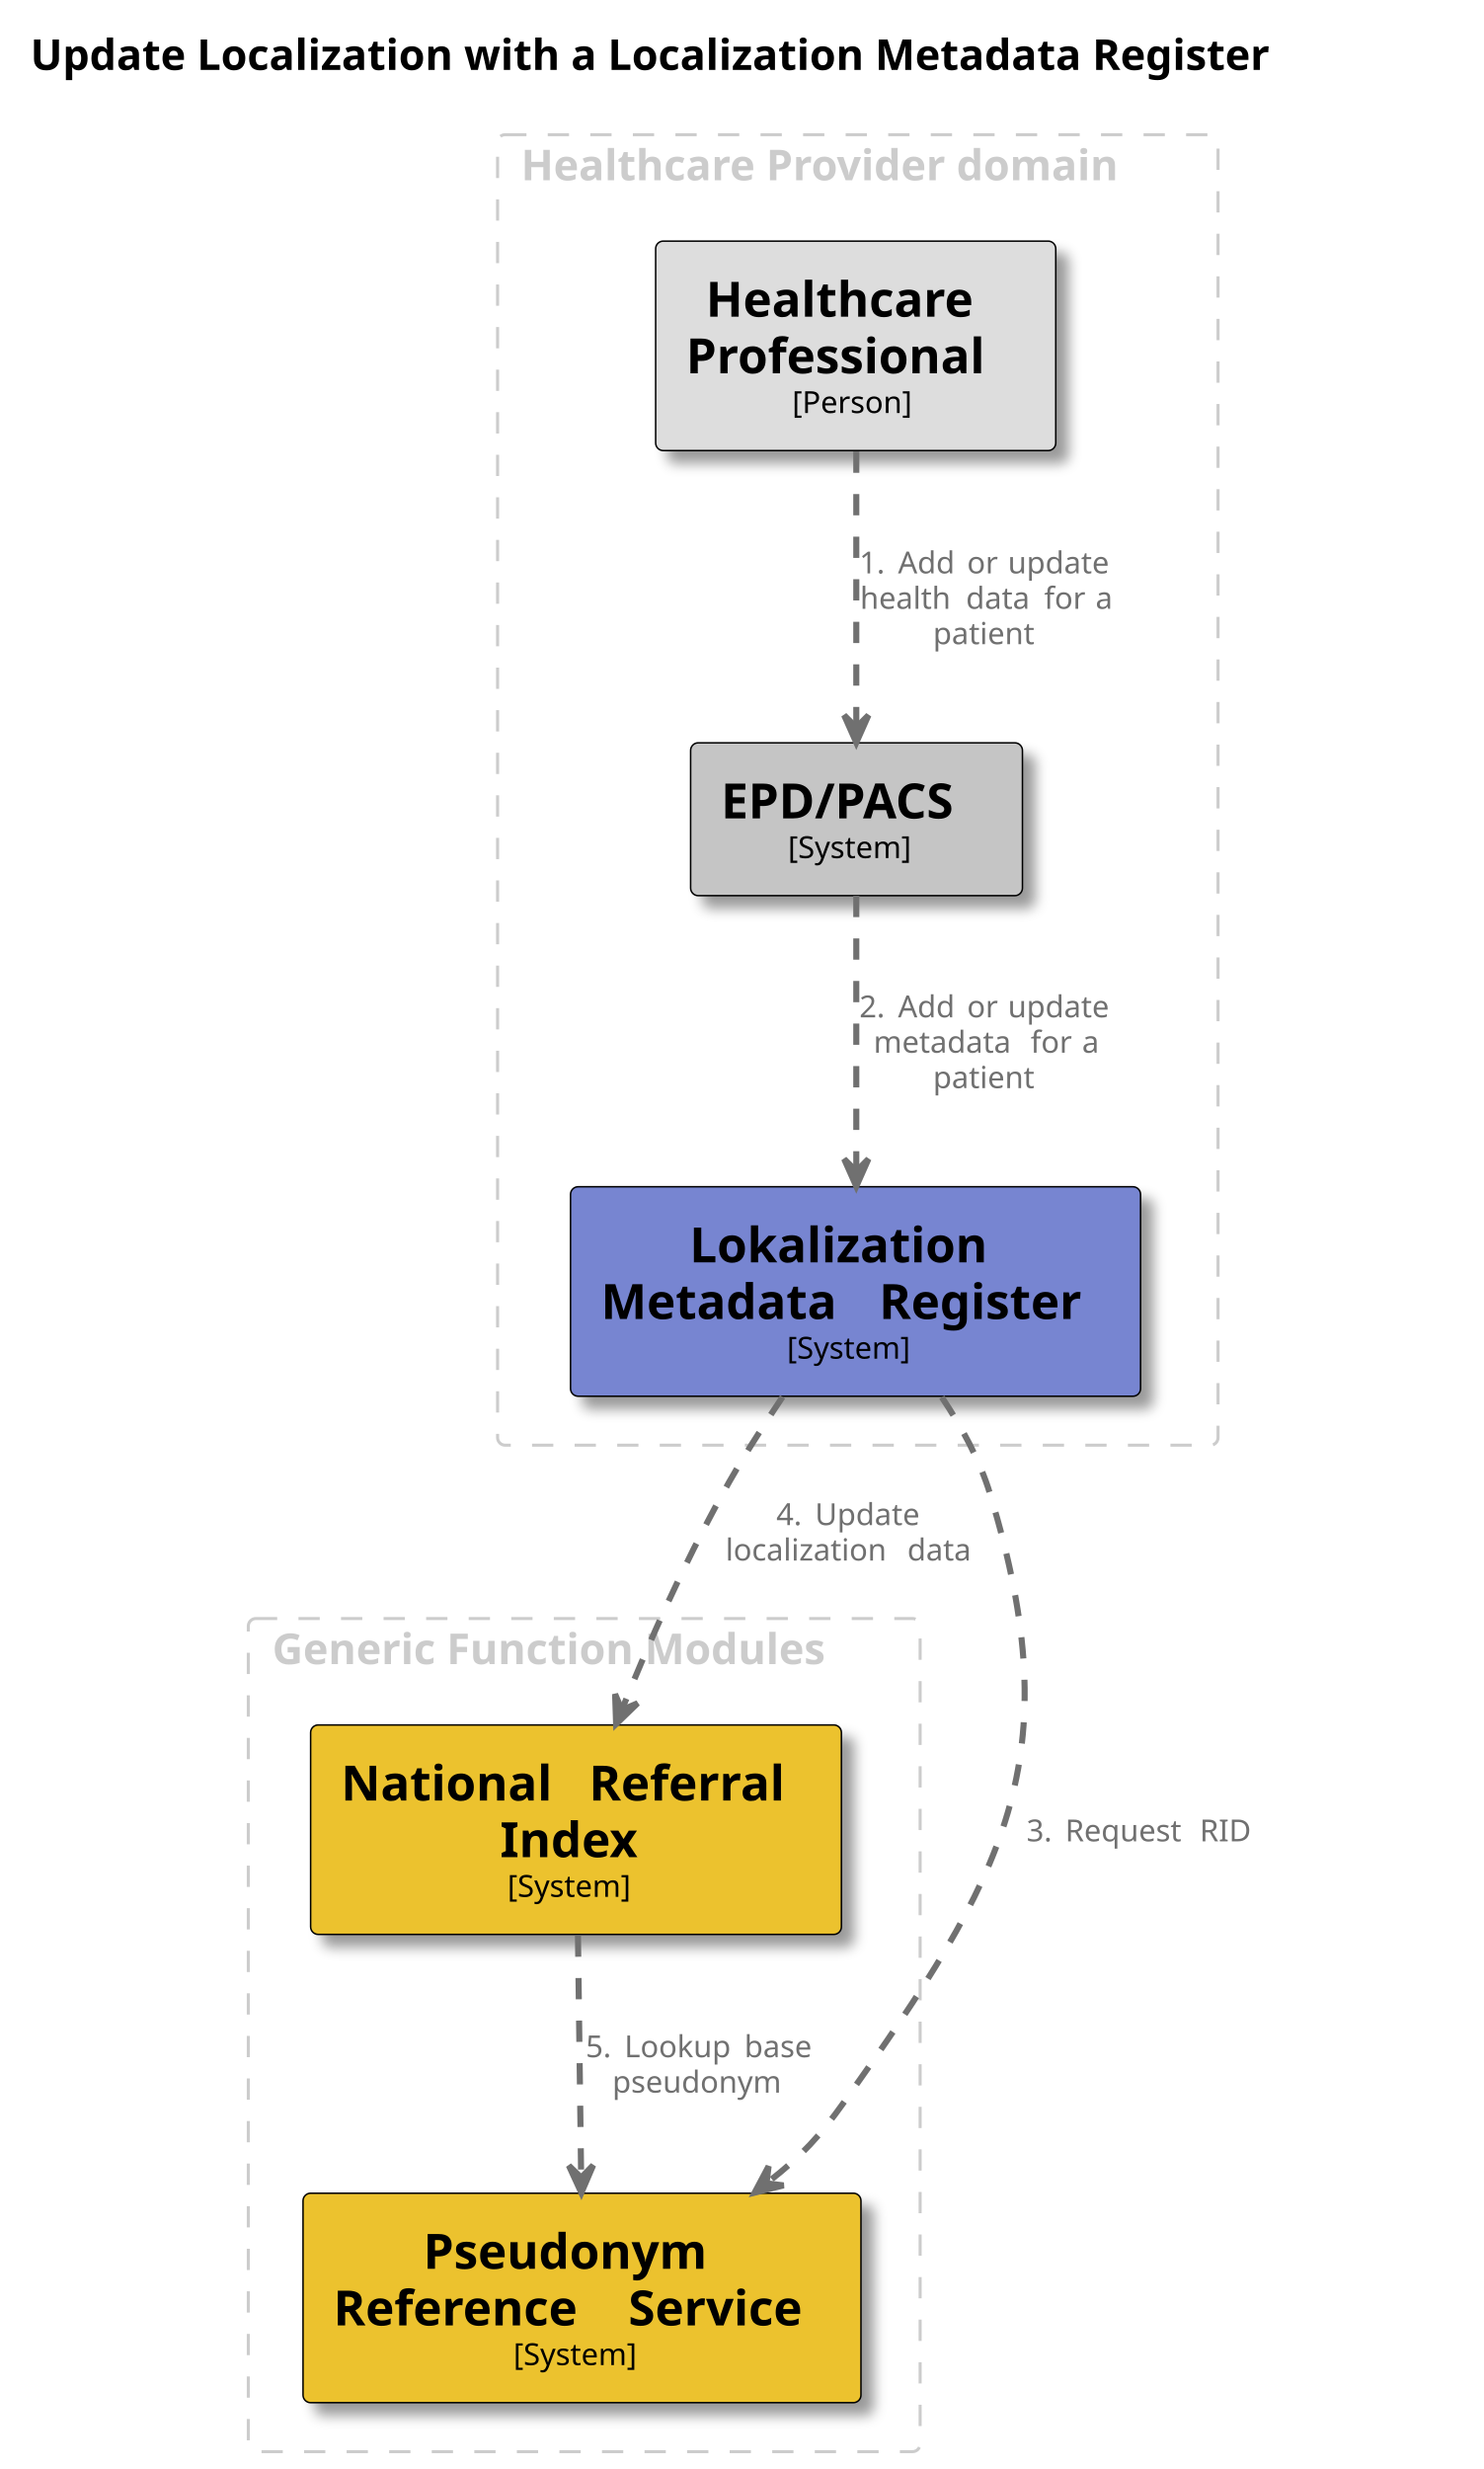
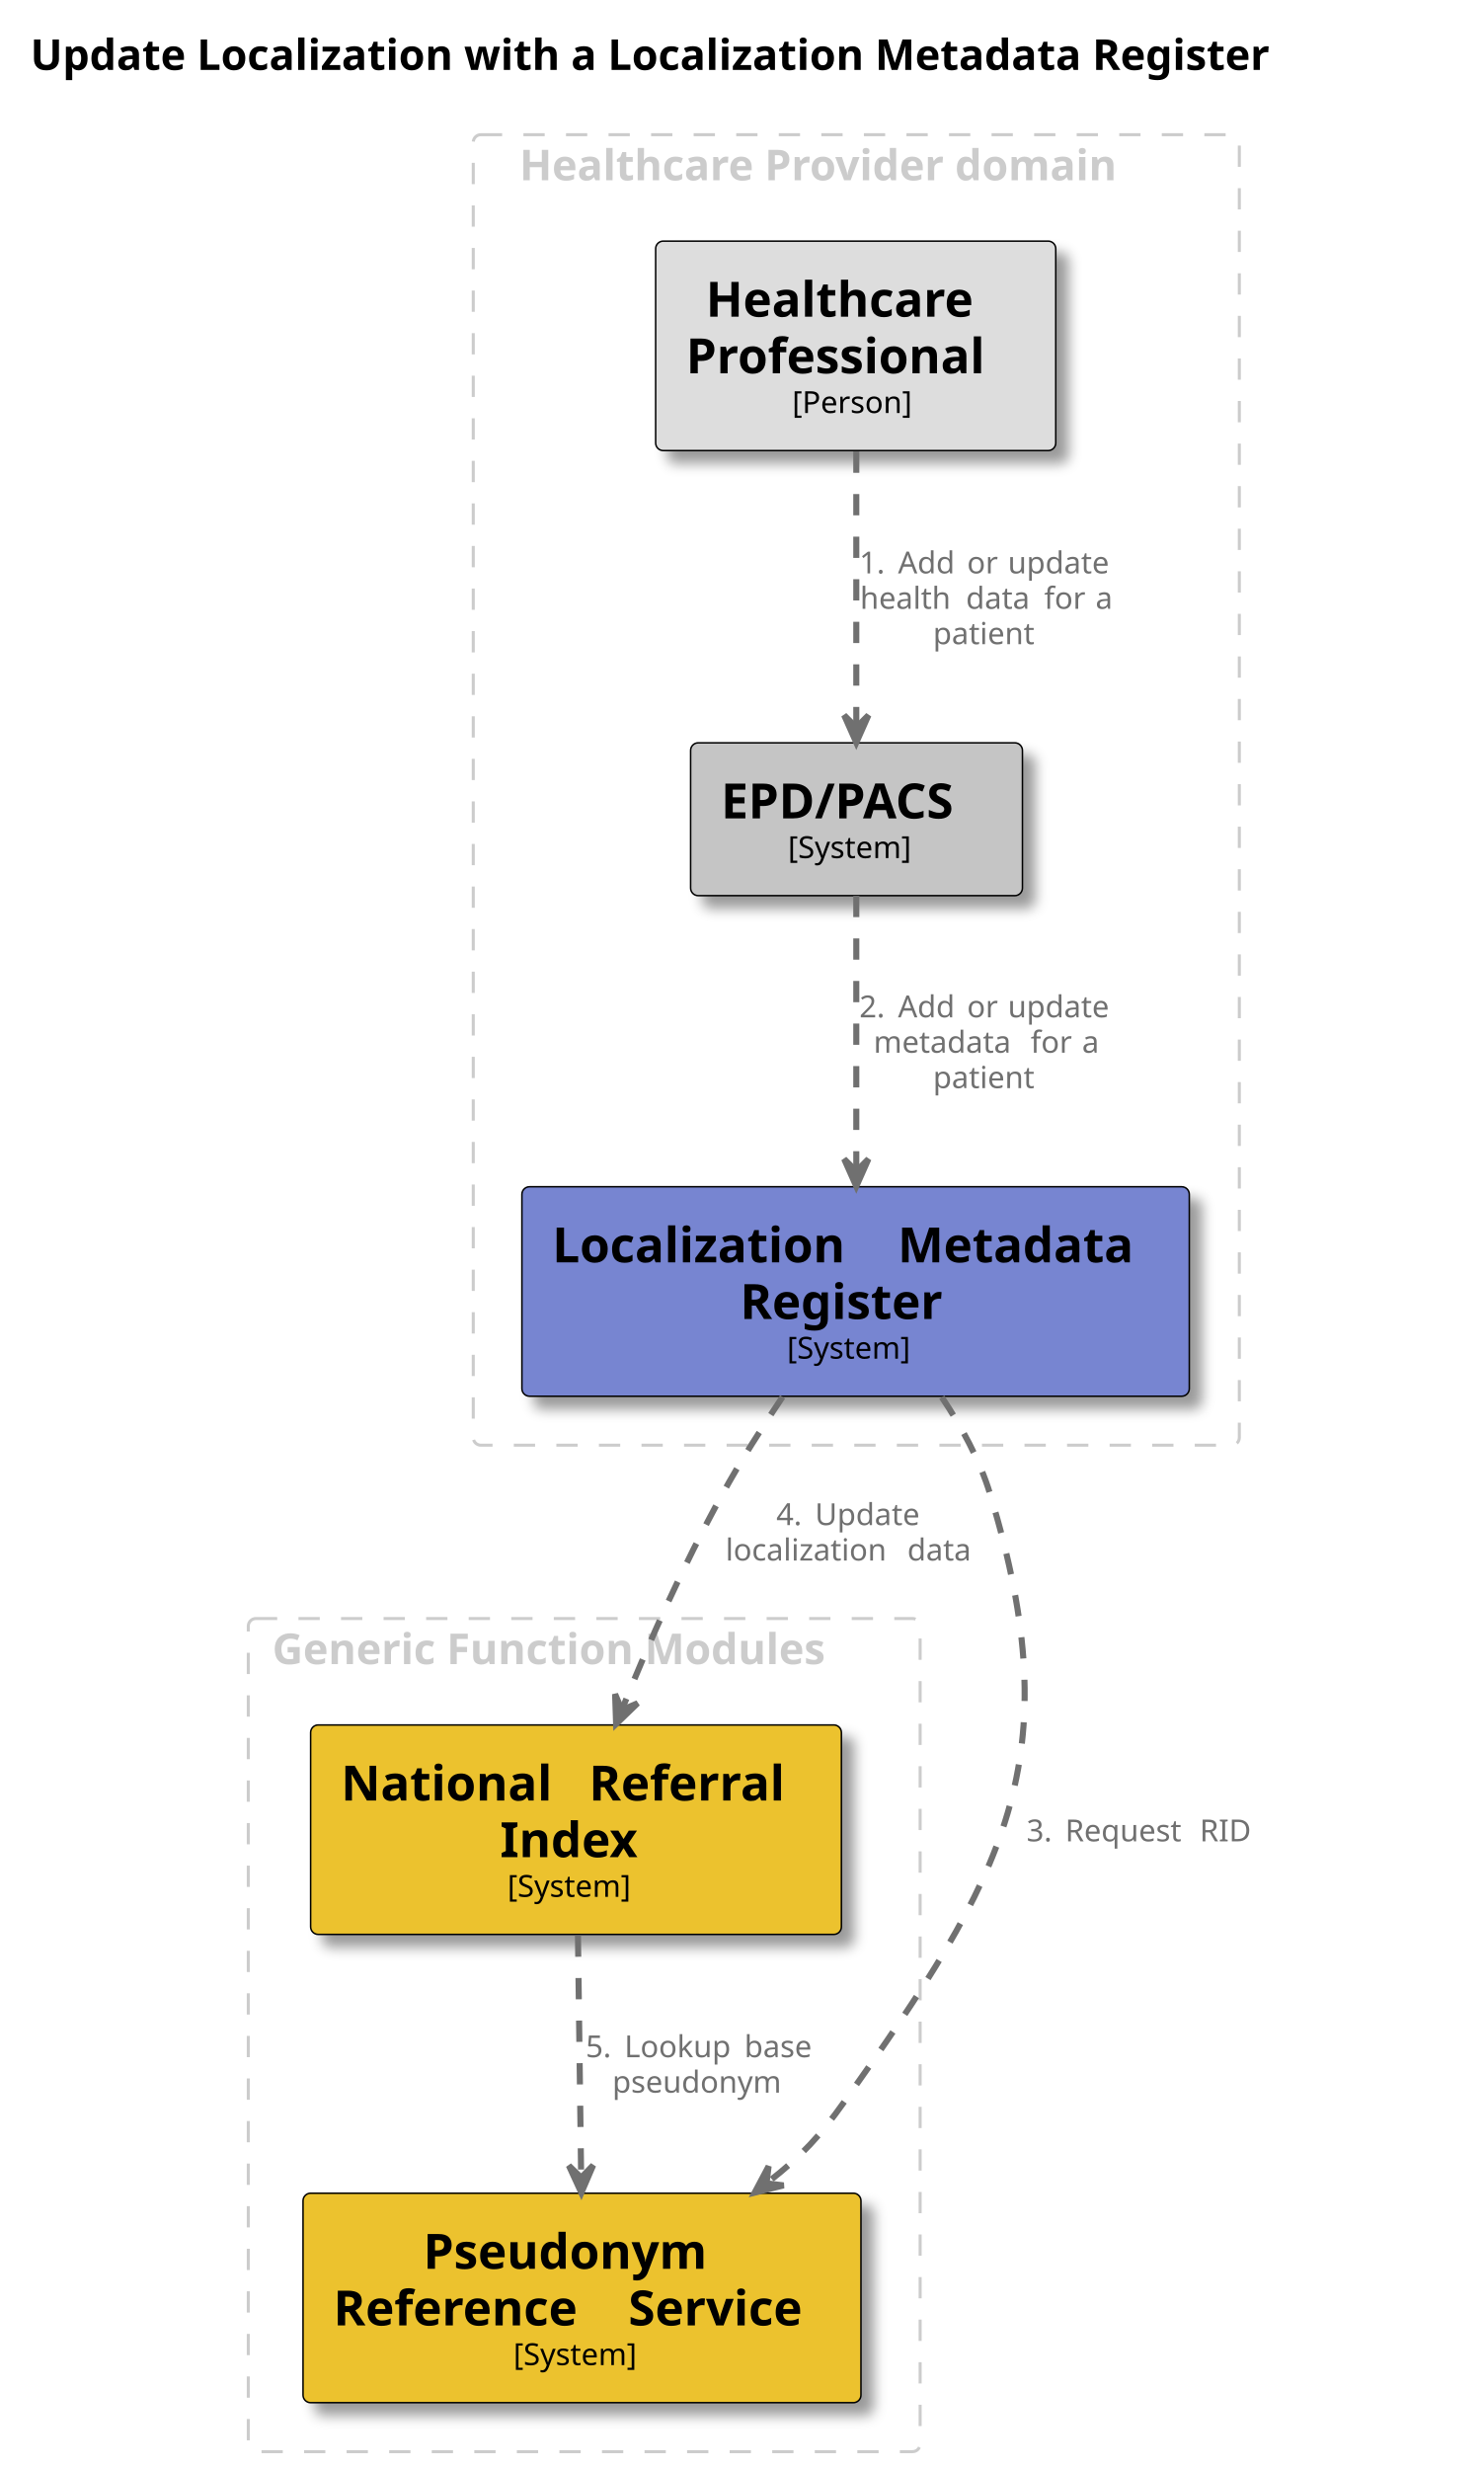
<svg xmlns="http://www.w3.org/2000/svg" contentStyleType="text/css" height="812px" preserveAspectRatio="none" style="width:488px;height:812px;background:#FFFFFF;" version="1.1" viewBox="0 0 488 812" width="488px" zoomAndPan="magnify">
  <defs>
-     <filter height="300%" id="f19hyundsbhgm6" width="300%" x="-1" y="-1">
+     <filter height="300%" id="fvfph7n572j5m" width="300%" x="-1" y="-1">
      <feGaussianBlur result="blurOut" stdDeviation="2.0" />
      <feColorMatrix in="blurOut" result="blurOut2" type="matrix" values="0 0 0 0 0 0 0 0 0 0 0 0 0 0 0 0 0 0 .4 0" />
      <feOffset dx="4.0" dy="4.0" in="blurOut2" result="blurOut3" />
      <feBlend in="SourceGraphic" in2="blurOut3" mode="normal" />
    </filter>
  </defs>
  <g>
    <text fill="#000000" font-family="sans-serif" font-size="14" font-weight="bold" lengthAdjust="spacing" textLength="460.934" x="10" y="22.995">Update Localization with a Localization Metadata Register</text>
    <g id="cluster_group1">
      <rect fill="none" height="274" rx="2.5" ry="2.5" style="stroke:#CCCCCC;stroke-width:1.0;stroke-dasharray:7.0,7.0;" width="221" x="81.684" y="532.297" />
      <text fill="#CCCCCC" font-family="sans-serif" font-size="14" font-weight="bold" lengthAdjust="spacing" textLength="205.235" x="89.566" y="547.292">Generic Function Modules</text>
    </g>
    <g id="cluster_group2">
-       <rect fill="none" height="431" rx="2.5" ry="2.5" style="stroke:#CCCCCC;stroke-width:1.0;stroke-dasharray:7.0,7.0;" width="237" x="163.684" y="44.297" />
-       <text fill="#CCCCCC" font-family="sans-serif" font-size="14" font-weight="bold" lengthAdjust="spacing" textLength="221.58" x="171.394" y="59.292">Healthcare Provider domain</text>
+       <rect fill="none" height="431" rx="2.5" ry="2.5" style="stroke:#CCCCCC;stroke-width:1.0;stroke-dasharray:7.0,7.0;" width="252" x="155.684" y="44.297" />
+       <text fill="#CCCCCC" font-family="sans-serif" font-size="14" font-weight="bold" lengthAdjust="spacing" textLength="221.58" x="170.894" y="59.292">Healthcare Provider domain</text>
    </g>
    <g id="elem_PseudonymReferenceService">
-       <rect fill="#ECC22E" filter="url(#f19hyundsbhgm6)" height="68.891" rx="2.5" ry="2.5" style="stroke:#000000;stroke-width:0.5;" width="183.539" x="99.684" y="721.297" />
+       <rect fill="#ECC22E" filter="url(#fvfph7n572j5m)" height="68.891" rx="2.5" ry="2.5" style="stroke:#000000;stroke-width:0.5;" width="183.539" x="99.684" y="721.297" />
      <text fill="#000000" font-family="sans-serif" font-size="16" font-weight="bold" lengthAdjust="spacing" textLength="104.43" x="139.239" y="746.148">Pseudonym</text>
      <text fill="#000000" font-family="sans-serif" font-size="16" font-weight="bold" lengthAdjust="spacing" textLength="91.453" x="109.684" y="764.773">Reference</text>
      <text fill="#000000" font-family="sans-serif" font-size="16" font-weight="bold" lengthAdjust="spacing" textLength="5.57" x="201.137" y="764.773"> </text>
      <text fill="#000000" font-family="sans-serif" font-size="16" font-weight="bold" lengthAdjust="spacing" textLength="66.516" x="206.708" y="764.773">Service</text>
      <text fill="#000000" font-family="sans-serif" font-size="10" lengthAdjust="spacing" textLength="45.093" x="168.907" y="777.829">[System]</text>
    </g>
    <g id="elem_NationalReferralIndex">
-       <rect fill="#ECC22E" filter="url(#f19hyundsbhgm6)" height="68.891" rx="2.5" ry="2.5" style="stroke:#000000;stroke-width:0.5;" width="174.602" x="102.184" y="567.297" />
+       <rect fill="#ECC22E" filter="url(#fvfph7n572j5m)" height="68.891" rx="2.5" ry="2.5" style="stroke:#000000;stroke-width:0.5;" width="174.602" x="102.184" y="567.297" />
      <text fill="#000000" font-family="sans-serif" font-size="16" font-weight="bold" lengthAdjust="spacing" textLength="75.984" x="112.184" y="592.148">National</text>
      <text fill="#000000" font-family="sans-serif" font-size="16" font-weight="bold" lengthAdjust="spacing" textLength="5.57" x="188.168" y="592.148"> </text>
      <text fill="#000000" font-family="sans-serif" font-size="16" font-weight="bold" lengthAdjust="spacing" textLength="73.047" x="193.739" y="592.148">Referral</text>
      <text fill="#000000" font-family="sans-serif" font-size="16" font-weight="bold" lengthAdjust="spacing" textLength="49.969" x="164.5" y="610.773">Index</text>
      <text fill="#000000" font-family="sans-serif" font-size="10" lengthAdjust="spacing" textLength="45.093" x="166.939" y="623.829">[System]</text>
    </g>
-     <g id="elem_LokalizationMetadataRegister">
-       <rect fill="#7785D1" filter="url(#f19hyundsbhgm6)" height="68.891" rx="2.5" ry="2.5" style="stroke:#000000;stroke-width:0.5;" width="187.508" x="187.684" y="390.297" />
-       <text fill="#000000" font-family="sans-serif" font-size="16" font-weight="bold" lengthAdjust="spacing" textLength="109.219" x="226.829" y="415.148">Lokalization</text>
-       <text fill="#000000" font-family="sans-serif" font-size="16" font-weight="bold" lengthAdjust="spacing" textLength="85.914" x="197.684" y="433.773">Metadata</text>
-       <text fill="#000000" font-family="sans-serif" font-size="16" font-weight="bold" lengthAdjust="spacing" textLength="5.57" x="283.598" y="433.773"> </text>
-       <text fill="#000000" font-family="sans-serif" font-size="16" font-weight="bold" lengthAdjust="spacing" textLength="76.023" x="289.168" y="433.773">Register</text>
-       <text fill="#000000" font-family="sans-serif" font-size="10" lengthAdjust="spacing" textLength="45.093" x="258.892" y="446.829">[System]</text>
+     <g id="elem_LocalizationMetadataRegister">
+       <rect fill="#7785D1" filter="url(#fvfph7n572j5m)" height="68.891" rx="2.5" ry="2.5" style="stroke:#000000;stroke-width:0.5;" width="219.547" x="171.684" y="390.297" />
+       <text fill="#000000" font-family="sans-serif" font-size="16" font-weight="bold" lengthAdjust="spacing" textLength="108.062" x="181.684" y="415.148">Localization</text>
+       <text fill="#000000" font-family="sans-serif" font-size="16" font-weight="bold" lengthAdjust="spacing" textLength="5.57" x="289.747" y="415.148"> </text>
+       <text fill="#000000" font-family="sans-serif" font-size="16" font-weight="bold" lengthAdjust="spacing" textLength="85.914" x="295.317" y="415.148">Metadata</text>
+       <text fill="#000000" font-family="sans-serif" font-size="16" font-weight="bold" lengthAdjust="spacing" textLength="76.023" x="243.446" y="433.773">Register</text>
+       <text fill="#000000" font-family="sans-serif" font-size="10" lengthAdjust="spacing" textLength="45.093" x="258.911" y="446.829">[System]</text>
    </g>
    <g id="elem_HealthcareProfessional">
-       <rect fill="#DDDDDD" filter="url(#f19hyundsbhgm6)" height="68.891" rx="2.5" ry="2.5" style="stroke:#000000;stroke-width:0.5;" width="131.617" x="215.684" y="79.297" />
+       <rect fill="#DDDDDD" filter="url(#fvfph7n572j5m)" height="68.891" rx="2.5" ry="2.5" style="stroke:#000000;stroke-width:0.5;" width="131.617" x="215.684" y="79.297" />
      <text fill="#000000" font-family="sans-serif" font-size="16" font-weight="bold" lengthAdjust="spacing" textLength="98.586" x="232.2" y="104.148">Healthcare</text>
      <text fill="#000000" font-family="sans-serif" font-size="16" font-weight="bold" lengthAdjust="spacing" textLength="111.617" x="225.684" y="122.773">Professional</text>
      <text fill="#000000" font-family="sans-serif" font-size="10" lengthAdjust="spacing" textLength="41.763" x="260.611" y="135.829">[Person]</text>
    </g>
    <g id="elem_EPDPACS">
-       <rect fill="#C5C5C5" filter="url(#f19hyundsbhgm6)" height="50.266" rx="2.5" ry="2.5" style="stroke:#000000;stroke-width:0.5;" width="109.156" x="227.184" y="244.297" />
+       <rect fill="#C5C5C5" filter="url(#fvfph7n572j5m)" height="50.266" rx="2.5" ry="2.5" style="stroke:#000000;stroke-width:0.5;" width="109.156" x="227.184" y="244.297" />
      <text fill="#000000" font-family="sans-serif" font-size="16" font-weight="bold" lengthAdjust="spacing" textLength="89.156" x="237.184" y="269.148">EPD/PACS</text>
      <text fill="#000000" font-family="sans-serif" font-size="10" lengthAdjust="spacing" textLength="45.093" x="259.216" y="282.204">[System]</text>
    </g>
    <g id="link_HealthcareProfessional_EPDPACS">
      <path d="M281.684,148.487 C281.684,177.427 281.684,212.457 281.684,238.217 " fill="none" id="HealthcareProfessional-to-EPDPACS" style="stroke:#707070;stroke-width:2.0;stroke-dasharray:7.0,7.0;" />
      <polygon fill="#707070" points="281.684,244.217,285.684,235.217,281.684,239.217,277.684,235.217,281.684,244.217" style="stroke:#707070;stroke-width:2.0;" />
      <text fill="#707070" font-family="sans-serif" font-size="10" lengthAdjust="spacing" textLength="9.541" x="282.684" y="188.579">1.</text>
      <text fill="#707070" font-family="sans-serif" font-size="10" lengthAdjust="spacing" textLength="3.179" x="292.225" y="188.579"> </text>
      <text fill="#707070" font-family="sans-serif" font-size="10" lengthAdjust="spacing" textLength="19.536" x="295.404" y="188.579">Add</text>
      <text fill="#707070" font-family="sans-serif" font-size="10" lengthAdjust="spacing" textLength="3.179" x="314.94" y="188.579"> </text>
      <text fill="#707070" font-family="sans-serif" font-size="10" lengthAdjust="spacing" textLength="10.229" x="318.119" y="188.579">or</text>
      <text fill="#707070" font-family="sans-serif" font-size="10" lengthAdjust="spacing" textLength="3.179" x="328.348" y="188.579"> </text>
      <text fill="#707070" font-family="sans-serif" font-size="10" lengthAdjust="spacing" textLength="35.234" x="331.527" y="188.579">update</text>
      <text fill="#707070" font-family="sans-serif" font-size="10" lengthAdjust="spacing" textLength="31.655" x="282.926" y="200.22">health</text>
      <text fill="#707070" font-family="sans-serif" font-size="10" lengthAdjust="spacing" textLength="3.179" x="314.581" y="200.22"> </text>
      <text fill="#707070" font-family="sans-serif" font-size="10" lengthAdjust="spacing" textLength="22.524" x="317.76" y="200.22">data</text>
      <text fill="#707070" font-family="sans-serif" font-size="10" lengthAdjust="spacing" textLength="3.179" x="340.284" y="200.22"> </text>
      <text fill="#707070" font-family="sans-serif" font-size="10" lengthAdjust="spacing" textLength="13.75" x="343.463" y="200.22">for</text>
      <text fill="#707070" font-family="sans-serif" font-size="10" lengthAdjust="spacing" textLength="3.179" x="357.213" y="200.22"> </text>
      <text fill="#707070" font-family="sans-serif" font-size="10" lengthAdjust="spacing" textLength="6.128" x="360.392" y="200.22">a</text>
      <text fill="#707070" font-family="sans-serif" font-size="10" lengthAdjust="spacing" textLength="35.586" x="306.93" y="211.86">patient</text>
    </g>
-     <g id="link_EPDPACS_LokalizationMetadataRegister">
-       <path d="M281.684,294.617 C281.684,320.407 281.684,355.307 281.684,384.167 " fill="none" id="EPDPACS-to-LokalizationMetadataRegister" style="stroke:#707070;stroke-width:2.0;stroke-dasharray:7.0,7.0;" />
+     <g id="link_EPDPACS_LocalizationMetadataRegister">
+       <path d="M281.684,294.617 C281.684,320.407 281.684,355.307 281.684,384.167 " fill="none" id="EPDPACS-to-LocalizationMetadataRegister" style="stroke:#707070;stroke-width:2.0;stroke-dasharray:7.0,7.0;" />
      <polygon fill="#707070" points="281.684,390.167,285.684,381.167,281.684,385.167,277.684,381.167,281.684,390.167" style="stroke:#707070;stroke-width:2.0;" />
      <text fill="#707070" font-family="sans-serif" font-size="10" lengthAdjust="spacing" textLength="9.541" x="282.684" y="334.579">2.</text>
      <text fill="#707070" font-family="sans-serif" font-size="10" lengthAdjust="spacing" textLength="3.179" x="292.225" y="334.579"> </text>
      <text fill="#707070" font-family="sans-serif" font-size="10" lengthAdjust="spacing" textLength="19.536" x="295.404" y="334.579">Add</text>
      <text fill="#707070" font-family="sans-serif" font-size="10" lengthAdjust="spacing" textLength="3.179" x="314.94" y="334.579"> </text>
      <text fill="#707070" font-family="sans-serif" font-size="10" lengthAdjust="spacing" textLength="10.229" x="318.119" y="334.579">or</text>
      <text fill="#707070" font-family="sans-serif" font-size="10" lengthAdjust="spacing" textLength="3.179" x="328.348" y="334.579"> </text>
      <text fill="#707070" font-family="sans-serif" font-size="10" lengthAdjust="spacing" textLength="35.234" x="331.527" y="334.579">update</text>
      <text fill="#707070" font-family="sans-serif" font-size="10" lengthAdjust="spacing" textLength="48.467" x="287.372" y="346.22">metadata</text>
      <text fill="#707070" font-family="sans-serif" font-size="10" lengthAdjust="spacing" textLength="3.179" x="335.838" y="346.22"> </text>
      <text fill="#707070" font-family="sans-serif" font-size="10" lengthAdjust="spacing" textLength="13.75" x="339.017" y="346.22">for</text>
      <text fill="#707070" font-family="sans-serif" font-size="10" lengthAdjust="spacing" textLength="3.179" x="352.767" y="346.22"> </text>
      <text fill="#707070" font-family="sans-serif" font-size="10" lengthAdjust="spacing" textLength="6.128" x="355.946" y="346.22">a</text>
      <text fill="#707070" font-family="sans-serif" font-size="10" lengthAdjust="spacing" textLength="35.586" x="306.93" y="357.86">patient</text>
    </g>
-     <g id="link_LokalizationMetadataRegister_PseudonymReferenceService">
-       <path d="M309.814,459.517 C316.304,469.197 322.294,480.157 325.684,491.297 C352.324,578.737 330.594,616.757 277.684,691.297 C269.734,702.497 263.916,708.825 252.946,717.425 " fill="none" id="LokalizationMetadataRegister-to-PseudonymReferenceService" style="stroke:#707070;stroke-width:2.0;stroke-dasharray:7.0,7.0;" />
+     <g id="link_LocalizationMetadataRegister_PseudonymReferenceService">
+       <path d="M309.814,459.517 C316.304,469.197 322.294,480.157 325.684,491.297 C352.324,578.737 330.594,616.757 277.684,691.297 C269.734,702.497 263.916,708.825 252.946,717.425 " fill="none" id="LocalizationMetadataRegister-to-PseudonymReferenceService" style="stroke:#707070;stroke-width:2.0;stroke-dasharray:7.0,7.0;" />
      <polygon fill="#707070" points="248.224,721.127,257.775,718.722,252.159,718.042,252.839,712.426,248.224,721.127" style="stroke:#707070;stroke-width:2.0;" />
      <text fill="#707070" font-family="sans-serif" font-size="10" lengthAdjust="spacing" textLength="9.541" x="337.684" y="605.579">3.</text>
      <text fill="#707070" font-family="sans-serif" font-size="10" lengthAdjust="spacing" textLength="3.179" x="347.225" y="605.579"> </text>
      <text fill="#707070" font-family="sans-serif" font-size="10" lengthAdjust="spacing" textLength="41.069" x="350.404" y="605.579">Request</text>
      <text fill="#707070" font-family="sans-serif" font-size="10" lengthAdjust="spacing" textLength="3.179" x="391.473" y="605.579"> </text>
      <text fill="#707070" font-family="sans-serif" font-size="10" lengthAdjust="spacing" textLength="17.598" x="394.652" y="605.579">RID</text>
    </g>
-     <g id="link_LokalizationMetadataRegister_NationalReferralIndex">
-       <path d="M257.434,459.407 C250.664,469.437 243.554,480.607 237.684,491.297 C224.194,515.857 213.834,539.405 204.924,561.435 " fill="none" id="LokalizationMetadataRegister-to-NationalReferralIndex" style="stroke:#707070;stroke-width:2.0;stroke-dasharray:7.0,7.0;" />
+     <g id="link_LocalizationMetadataRegister_NationalReferralIndex">
+       <path d="M257.434,459.407 C250.664,469.437 243.554,480.607 237.684,491.297 C224.194,515.857 213.834,539.405 204.924,561.435 " fill="none" id="LocalizationMetadataRegister-to-NationalReferralIndex" style="stroke:#707070;stroke-width:2.0;stroke-dasharray:7.0,7.0;" />
      <polygon fill="#707070" points="202.674,566.997,209.757,560.153,204.549,562.362,202.34,557.154,202.674,566.997" style="stroke:#707070;stroke-width:2.0;" />
      <text fill="#707070" font-family="sans-serif" font-size="10" lengthAdjust="spacing" textLength="9.541" x="255.374" y="501.579">4.</text>
      <text fill="#707070" font-family="sans-serif" font-size="10" lengthAdjust="spacing" textLength="3.179" x="264.915" y="501.579"> </text>
      <text fill="#707070" font-family="sans-serif" font-size="10" lengthAdjust="spacing" textLength="36.216" x="268.093" y="501.579">Update</text>
      <text fill="#707070" font-family="sans-serif" font-size="10" lengthAdjust="spacing" textLength="56.611" x="238.684" y="513.22">localization</text>
      <text fill="#707070" font-family="sans-serif" font-size="10" lengthAdjust="spacing" textLength="3.179" x="295.295" y="513.22"> </text>
      <text fill="#707070" font-family="sans-serif" font-size="10" lengthAdjust="spacing" textLength="22.524" x="298.474" y="513.22">data</text>
    </g>
    <g id="link_NationalReferralIndex_PseudonymReferenceService">
      <path d="M190.124,636.527 C190.464,661.717 190.835,689.987 191.165,715.157 " fill="none" id="NationalReferralIndex-to-PseudonymReferenceService" style="stroke:#707070;stroke-width:2.0;stroke-dasharray:7.0,7.0;" />
      <polygon fill="#707070" points="191.244,721.157,195.126,712.105,191.179,716.157,187.126,712.21,191.244,721.157" style="stroke:#707070;stroke-width:2.0;" />
      <text fill="#707070" font-family="sans-serif" font-size="10" lengthAdjust="spacing" textLength="9.541" x="192.684" y="676.579">5.</text>
      <text fill="#707070" font-family="sans-serif" font-size="10" lengthAdjust="spacing" textLength="3.179" x="202.225" y="676.579"> </text>
      <text fill="#707070" font-family="sans-serif" font-size="10" lengthAdjust="spacing" textLength="36.284" x="205.404" y="676.579">Lookup</text>
      <text fill="#707070" font-family="sans-serif" font-size="10" lengthAdjust="spacing" textLength="3.179" x="241.688" y="676.579"> </text>
      <text fill="#707070" font-family="sans-serif" font-size="10" lengthAdjust="spacing" textLength="23.838" x="244.867" y="676.579">base</text>
      <text fill="#707070" font-family="sans-serif" font-size="10" lengthAdjust="spacing" textLength="58.511" x="201.439" y="688.22">pseudonym</text>
    </g>
  </g>
</svg>
